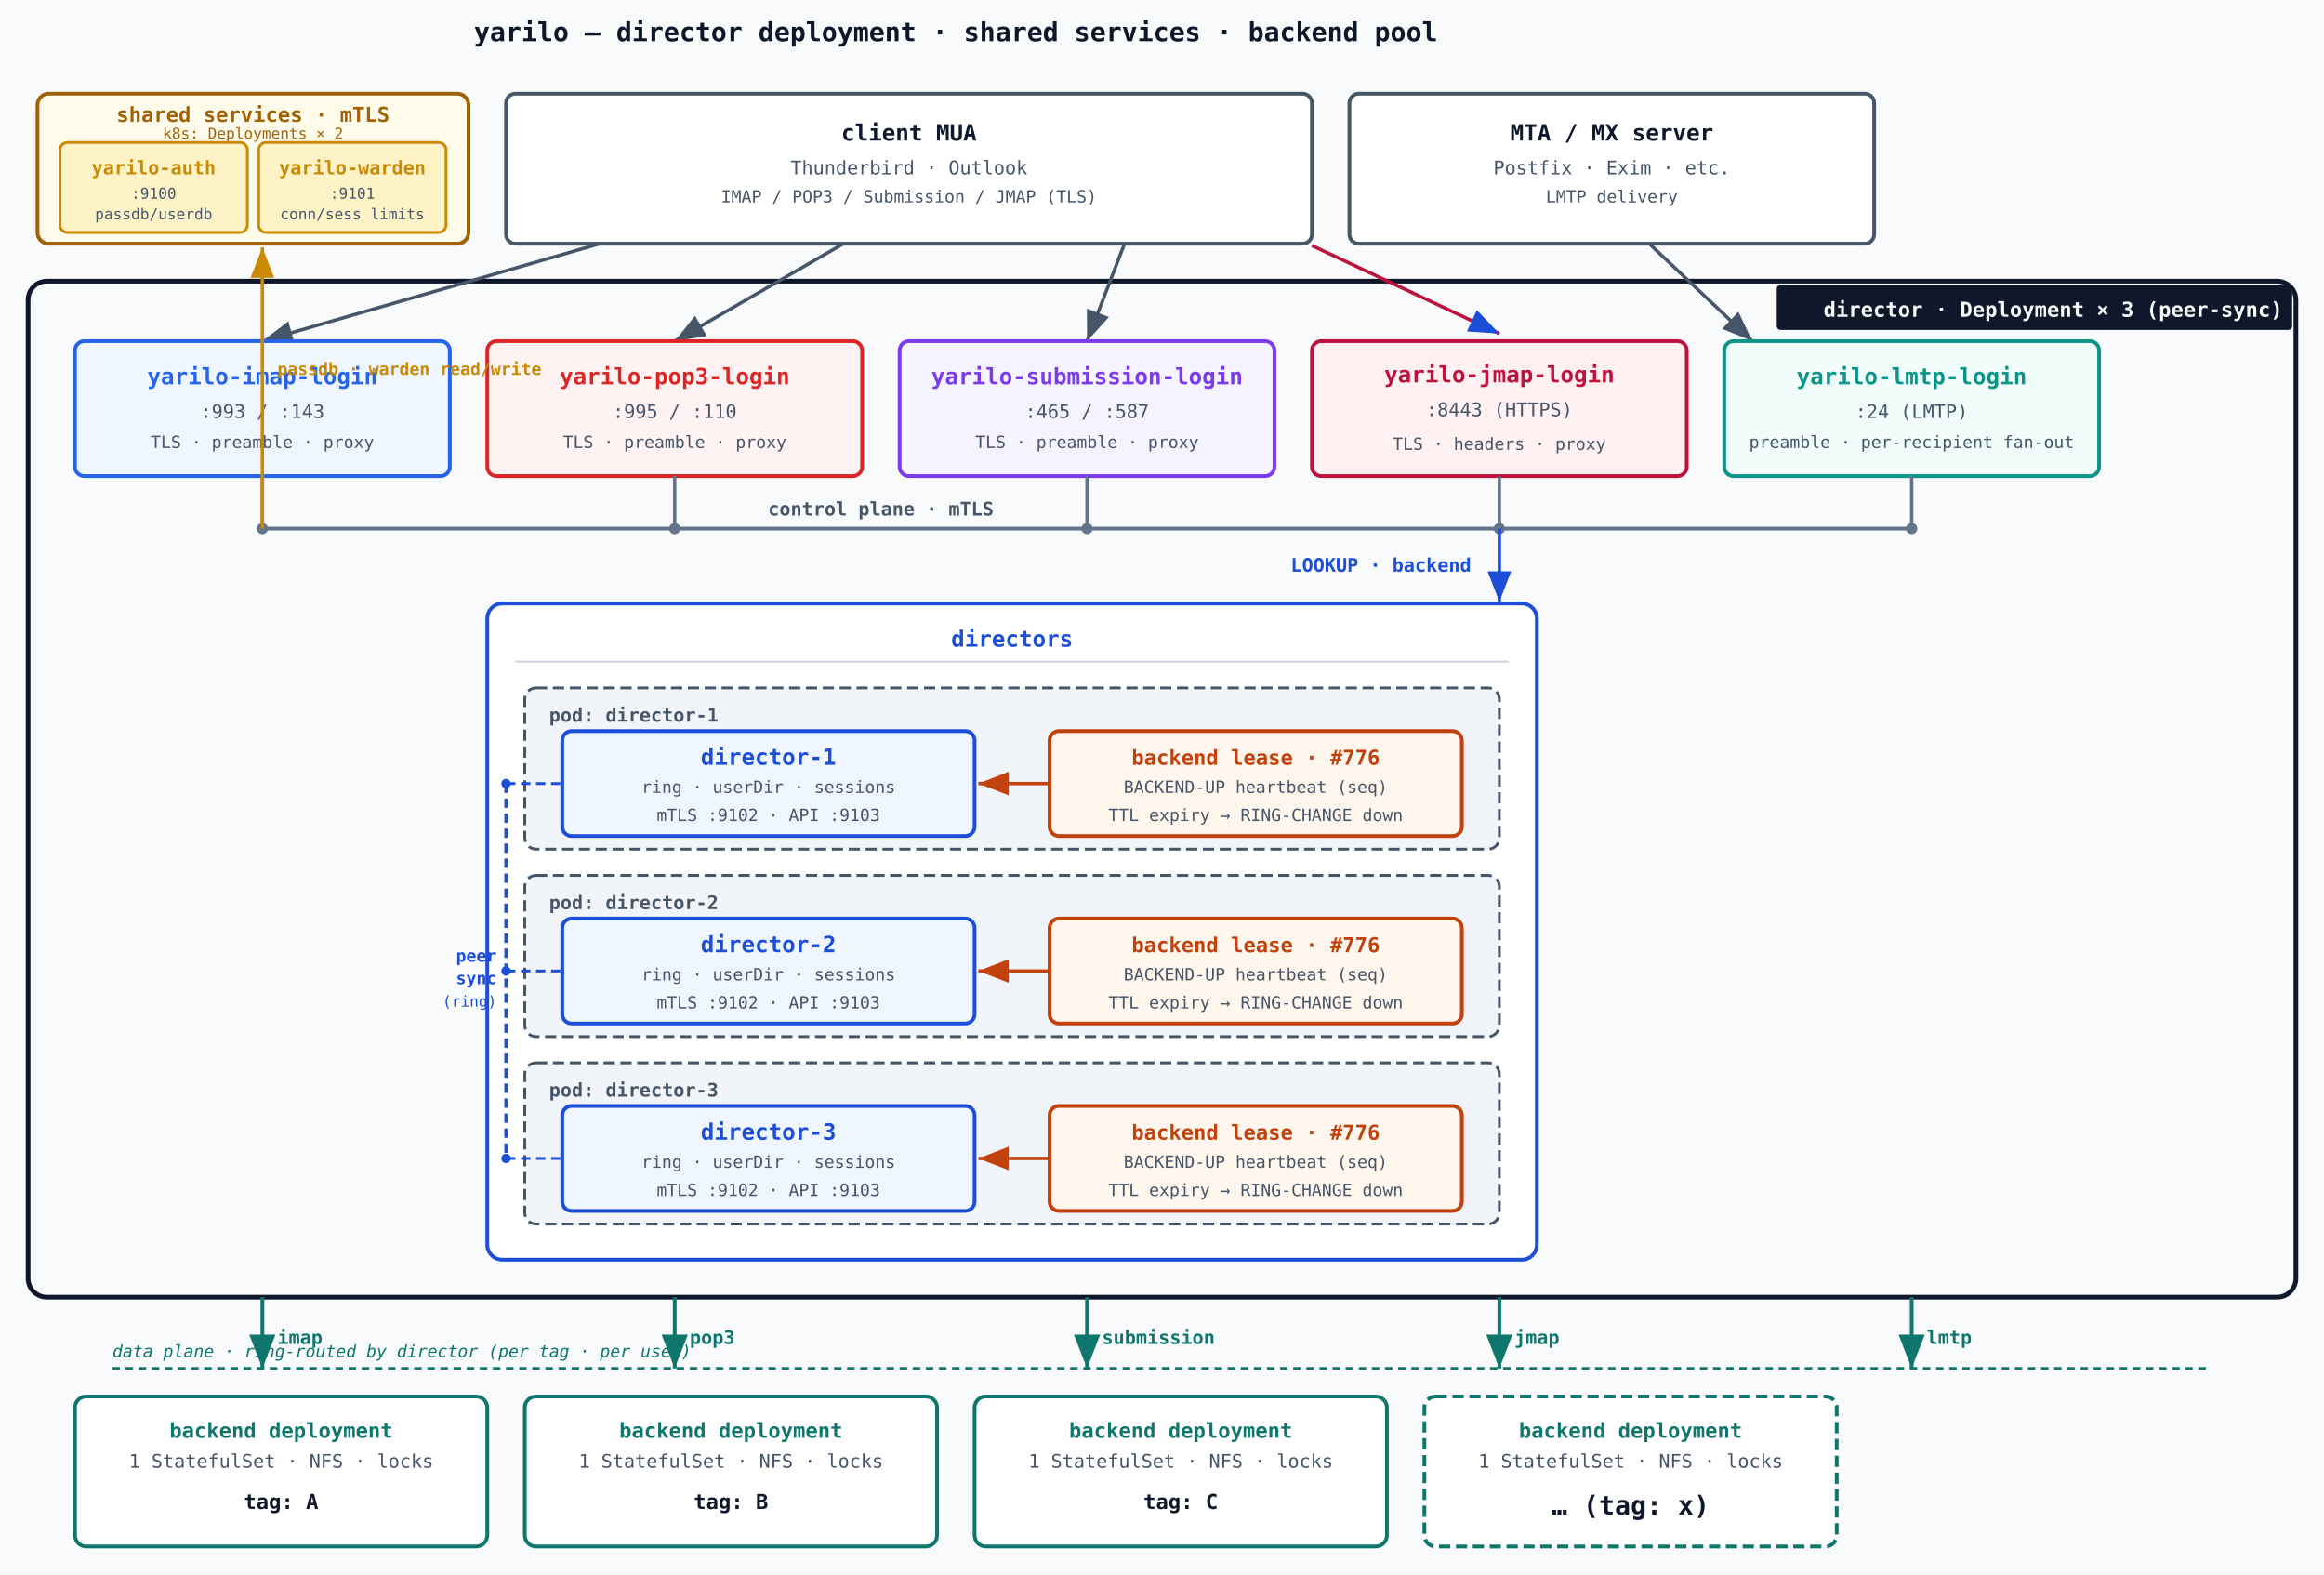
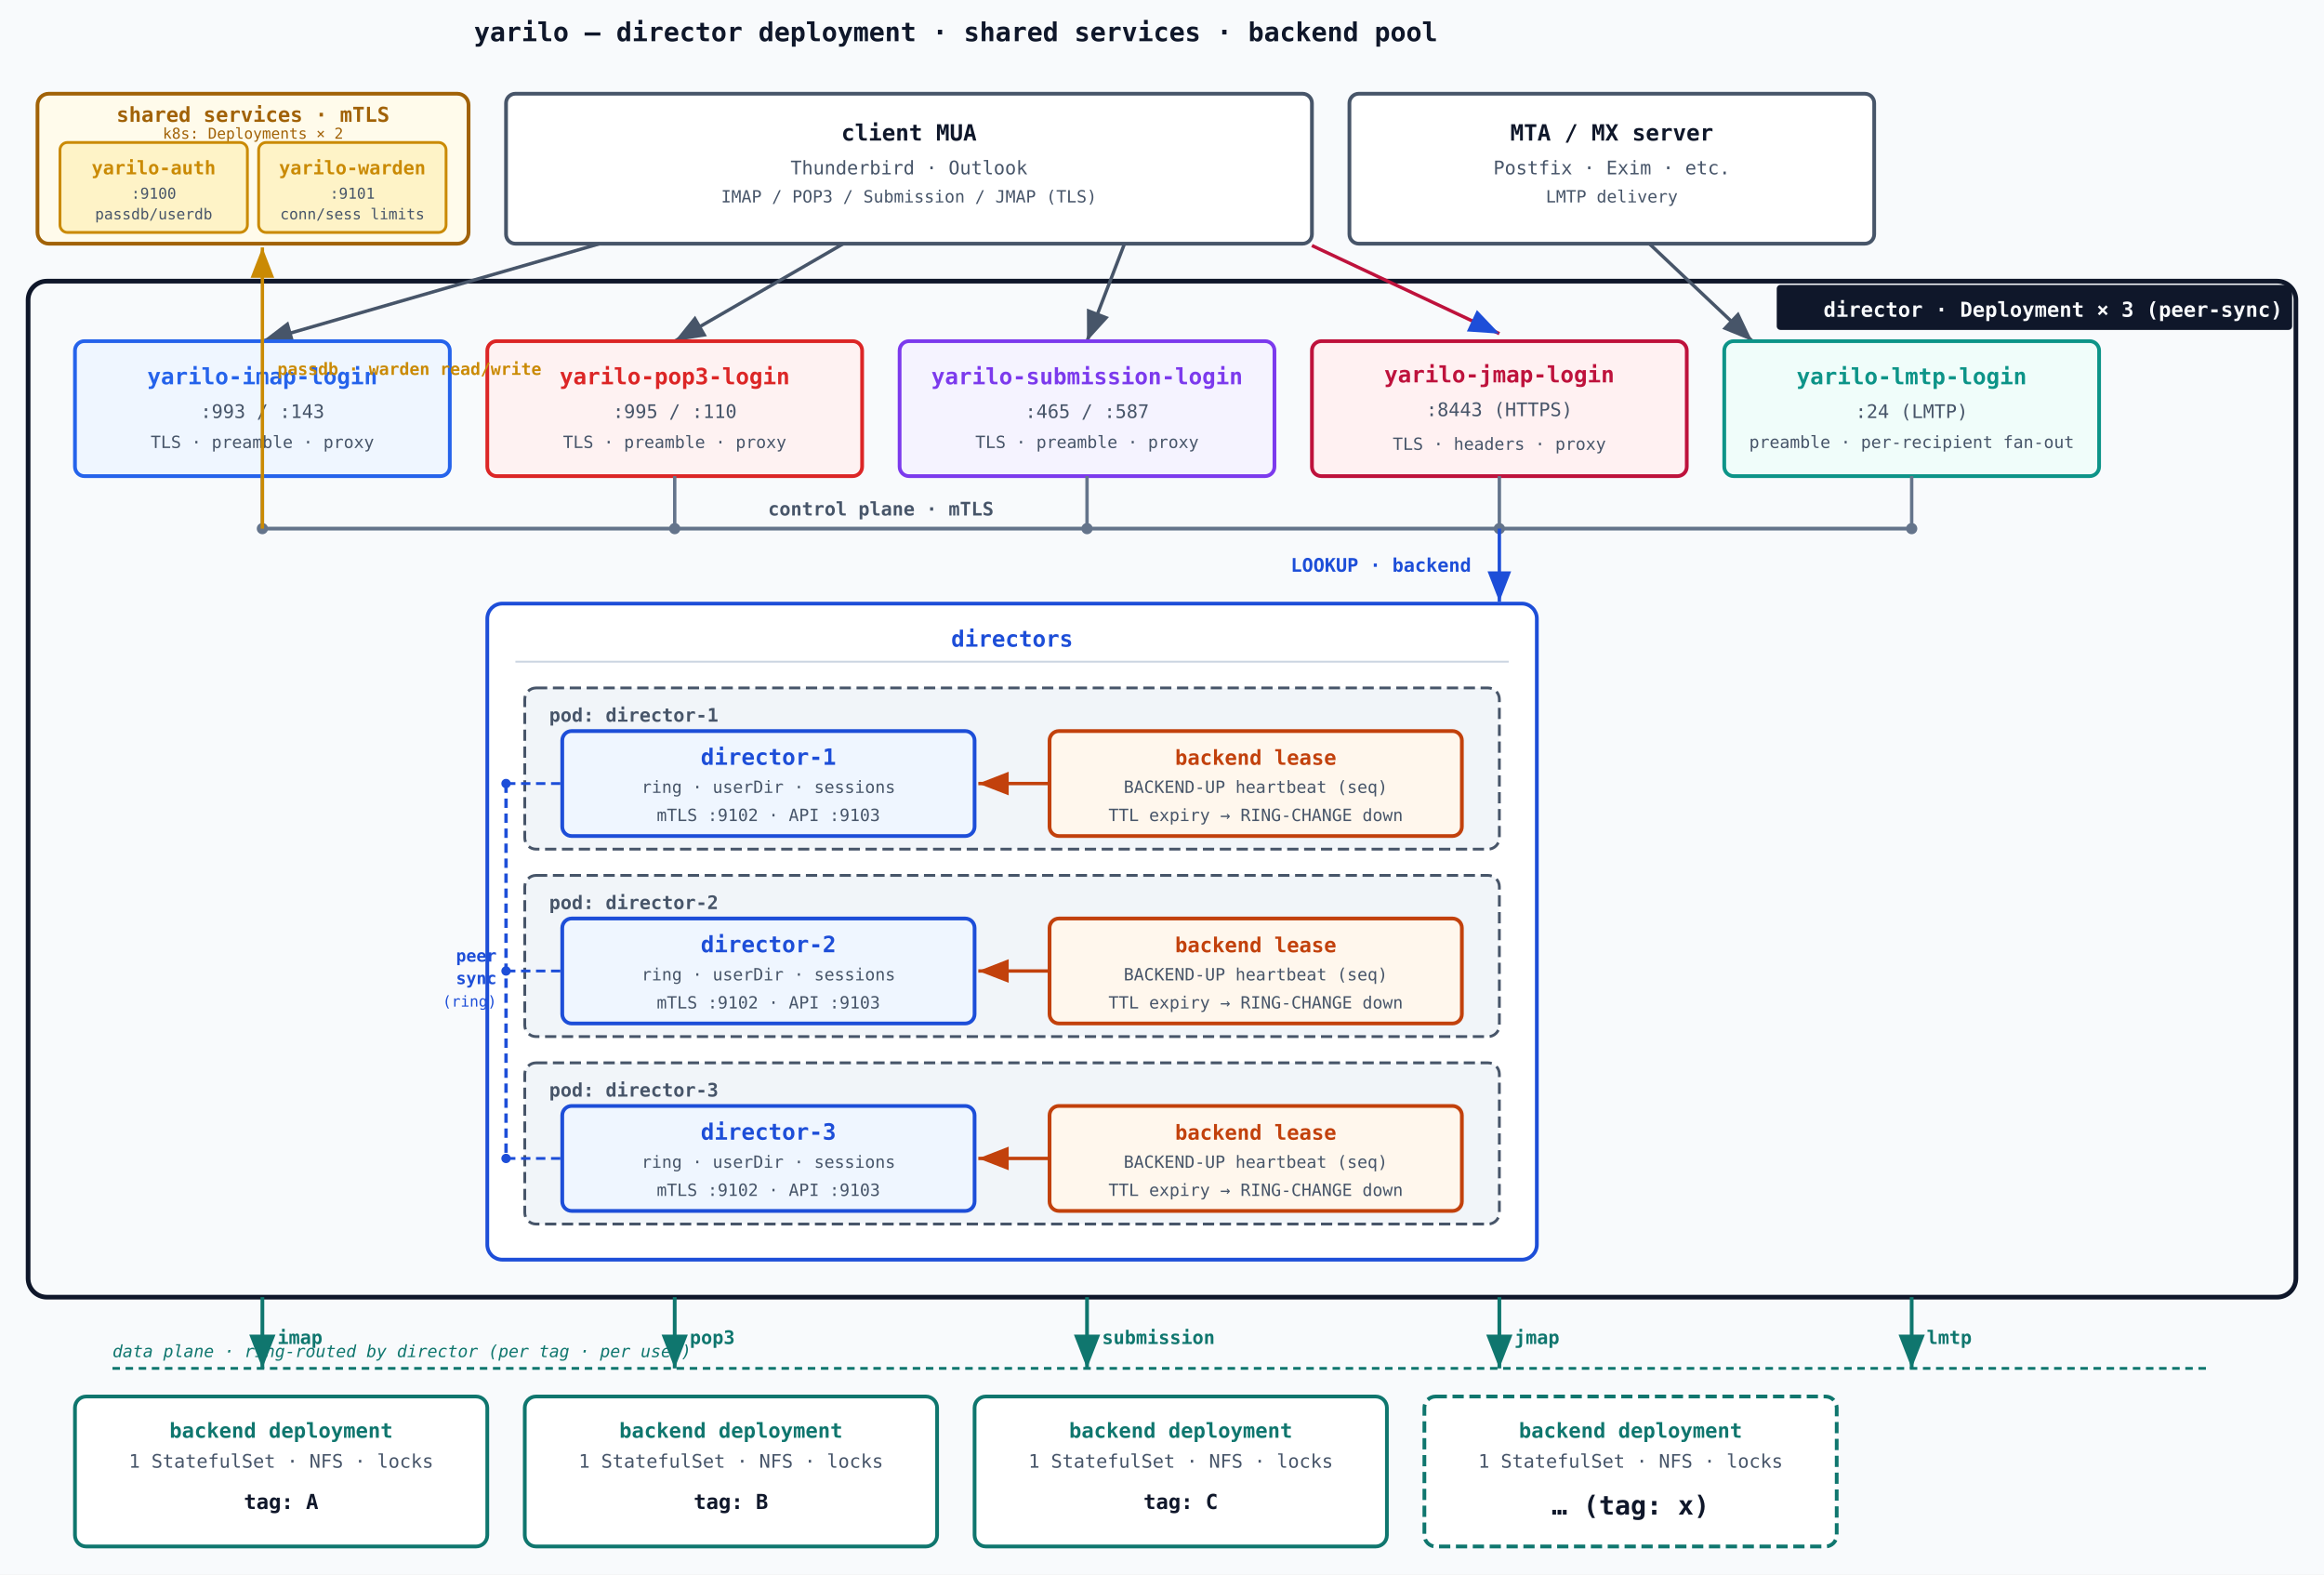
<svg xmlns="http://www.w3.org/2000/svg" width="1240" height="840" font-family="monospace">
  <defs>
    <marker id="am" markerWidth="9" markerHeight="7" refX="9" refY="3.5" orient="auto">
      <polygon points="0 0,9 3.5,0 7" fill="#c2410c" />
    </marker>
    <marker id="aa" markerWidth="9" markerHeight="7" refX="9" refY="3.5" orient="auto">
      <polygon points="0 0,9 3.5,0 7" fill="#ca8a04" />
    </marker>
    <marker id="ad" markerWidth="9" markerHeight="7" refX="9" refY="3.5" orient="auto">
      <polygon points="0 0,9 3.5,0 7" fill="#1d4ed8" />
    </marker>
    <marker id="ax" markerWidth="9" markerHeight="7" refX="9" refY="3.5" orient="auto">
      <polygon points="0 0,9 3.5,0 7" fill="#475569" />
    </marker>
    <marker id="ap" markerWidth="9" markerHeight="7" refX="9" refY="3.5" orient="auto">
      <polygon points="0 0,9 3.5,0 7" fill="#0f766e" />
    </marker>
  </defs>
  <rect width="1240" height="840" fill="#f8fafc" />
  <text x="510" y="22" text-anchor="middle" fill="#0f172a" font-size="14" font-weight="bold">yarilo — director deployment · shared services · backend pool</text>
  <rect x="20" y="50" width="230" height="80" rx="6" fill="#fffbeb" stroke="#a16207" stroke-width="2" />
  <text x="135" y="65" text-anchor="middle" fill="#a16207" font-size="11" font-weight="bold">shared services · mTLS</text>
  <text x="135" y="74" text-anchor="middle" fill="#a16207" font-size="8">k8s: Deployments × 2</text>
  <rect x="32" y="76" width="100" height="48" rx="4" fill="#fef3c7" stroke="#ca8a04" stroke-width="1.5" />
  <text x="82" y="93" text-anchor="middle" fill="#ca8a04" font-size="10" font-weight="bold">yarilo-auth</text>
  <text x="82" y="106" text-anchor="middle" fill="#475569" font-size="8">:9100</text>
  <text x="82" y="117" text-anchor="middle" fill="#475569" font-size="8">passdb/userdb</text>
  <rect x="138" y="76" width="100" height="48" rx="4" fill="#fef3c7" stroke="#ca8a04" stroke-width="1.5" />
  <text x="188" y="93" text-anchor="middle" fill="#ca8a04" font-size="10" font-weight="bold">yarilo-warden</text>
  <text x="188" y="106" text-anchor="middle" fill="#475569" font-size="8">:9101</text>
  <text x="188" y="117" text-anchor="middle" fill="#475569" font-size="8">conn/sess limits</text>
  <rect x="270" y="50" width="430" height="80" rx="5" fill="#ffffff" stroke="#475569" stroke-width="2" />
  <text x="485" y="75" text-anchor="middle" fill="#0f172a" font-size="12" font-weight="bold">client MUA</text>
  <text x="485" y="93" text-anchor="middle" fill="#475569" font-size="10">Thunderbird · Outlook</text>
  <text x="485" y="108" text-anchor="middle" fill="#475569" font-size="9">IMAP / POP3 / Submission / JMAP (TLS)</text>
  <rect x="720" y="50" width="280" height="80" rx="5" fill="#ffffff" stroke="#475569" stroke-width="2" />
  <text x="860" y="75" text-anchor="middle" fill="#0f172a" font-size="12" font-weight="bold">MTA / MX server</text>
  <text x="860" y="93" text-anchor="middle" fill="#475569" font-size="10">Postfix · Exim · etc.</text>
  <text x="860" y="108" text-anchor="middle" fill="#475569" font-size="9">LMTP delivery</text>
  <rect x="15" y="150" width="1210" height="542" rx="10" fill="none" stroke="#0f172a" stroke-width="2.5" />
  <rect x="948" y="152" width="275" height="24" rx="2" fill="#0f172a" />
  <text x="1218" y="169" text-anchor="end" fill="#f8fafc" font-size="11" font-weight="bold">director · Deployment × 3 (peer-sync)</text>
  <line x1="320" y1="130" x2="140" y2="182" stroke="#475569" stroke-width="1.8" marker-end="url(#ax)" />
  <line x1="450" y1="130" x2="360" y2="182" stroke="#475569" stroke-width="1.8" marker-end="url(#ax)" />
  <line x1="600" y1="130" x2="580" y2="182" stroke="#475569" stroke-width="1.8" marker-end="url(#ax)" />
  <line x1="880" y1="130" x2="935" y2="182" stroke="#475569" stroke-width="1.8" marker-end="url(#ax)" />
  <rect x="40" y="182" width="200" height="72" rx="5" fill="#eff6ff" stroke="#2563eb" stroke-width="2" />
  <text x="140" y="205" text-anchor="middle" fill="#2563eb" font-size="12" font-weight="bold">yarilo-imap-login</text>
  <text x="140" y="223" text-anchor="middle" fill="#475569" font-size="10">:993 / :143</text>
  <text x="140" y="239" text-anchor="middle" fill="#475569" font-size="9">TLS · preamble · proxy</text>
  <rect x="260" y="182" width="200" height="72" rx="5" fill="#fef2f2" stroke="#dc2626" stroke-width="2" />
  <text x="360" y="205" text-anchor="middle" fill="#dc2626" font-size="12" font-weight="bold">yarilo-pop3-login</text>
  <text x="360" y="223" text-anchor="middle" fill="#475569" font-size="10">:995 / :110</text>
  <text x="360" y="239" text-anchor="middle" fill="#475569" font-size="9">TLS · preamble · proxy</text>
  <rect x="480" y="182" width="200" height="72" rx="5" fill="#f5f3ff" stroke="#7c3aed" stroke-width="2" />
  <text x="580" y="205" text-anchor="middle" fill="#7c3aed" font-size="12" font-weight="bold">yarilo-submission-login</text>
  <text x="580" y="223" text-anchor="middle" fill="#475569" font-size="10">:465 / :587</text>
  <text x="580" y="239" text-anchor="middle" fill="#475569" font-size="9">TLS · preamble · proxy</text>
  <rect x="700" y="182" width="200" height="72" rx="5" fill="#fff1f2" stroke="#be123c" stroke-width="2" />
  <text x="800" y="204" text-anchor="middle" fill="#be123c" font-size="12" font-weight="bold">yarilo-jmap-login</text>
  <text x="800" y="222" text-anchor="middle" fill="#475569" font-size="10">:8443 (HTTPS)</text>
  <text x="800" y="240" text-anchor="middle" fill="#475569" font-size="9">TLS · headers · proxy</text>
  <rect x="920" y="182" width="200" height="72" rx="5" fill="#f0fdfa" stroke="#0d9488" stroke-width="2" />
  <text x="1020" y="205" text-anchor="middle" fill="#0d9488" font-size="12" font-weight="bold">yarilo-lmtp-login</text>
  <text x="1020" y="223" text-anchor="middle" fill="#475569" font-size="10">:24 (LMTP)</text>
  <text x="1020" y="239" text-anchor="middle" fill="#475569" font-size="9">preamble · per-recipient fan-out</text>
  <line x1="140" y1="254" x2="140" y2="282" stroke="#64748b" stroke-width="1.8" />
  <line x1="360" y1="254" x2="360" y2="282" stroke="#64748b" stroke-width="1.8" />
  <line x1="580" y1="254" x2="580" y2="282" stroke="#64748b" stroke-width="1.8" />
  <line x1="800" y1="254" x2="800" y2="282" stroke="#64748b" stroke-width="1.8" />
  <line x1="140" y1="282" x2="1020" y2="282" stroke="#64748b" stroke-width="2" />
  <circle cx="140" cy="282" r="3" fill="#64748b" />
  <circle cx="360" cy="282" r="3" fill="#64748b" />
  <circle cx="580" cy="282" r="3" fill="#64748b" />
  <circle cx="800" cy="282" r="3" fill="#64748b" />
  <circle cx="1020" cy="282" r="3" fill="#64748b" />
  <line x1="1020" y1="254" x2="1020" y2="282" stroke="#64748b" stroke-width="1.8" />
  <text x="470" y="275" text-anchor="middle" fill="#475569" font-size="10" font-weight="bold">control plane · mTLS</text>
  <line x1="700" y1="131" x2="800" y2="178" stroke="#be123c" stroke-width="1.8" marker-end="url(#ad)" />
  <line x1="140" y1="282" x2="140" y2="132" stroke="#ca8a04" stroke-width="1.8" marker-end="url(#aa)" />
  <text x="148" y="200" text-anchor="start" fill="#ca8a04" font-size="9" font-weight="bold">passdb · warden read/write</text>
  <line x1="800" y1="282" x2="800" y2="321" stroke="#1d4ed8" stroke-width="1.8" marker-end="url(#ad)" />
  <text x="785" y="305" text-anchor="end" fill="#1d4ed8" font-size="10" font-weight="bold">LOOKUP · backend</text>
  <rect x="260" y="322" width="560" height="350" rx="8" fill="#ffffff" stroke="#1d4ed8" stroke-width="2" />
  <text x="540" y="345" text-anchor="middle" fill="#1d4ed8" font-size="12" font-weight="bold">directors</text>
  <line x1="275" y1="353" x2="805" y2="353" stroke="#cbd5e1" stroke-width="1" />
  <rect x="280" y="367" width="520" height="86" rx="6" fill="#f1f5f9" stroke="#475569" stroke-width="1.5" stroke-dasharray="6,3" />
  <text x="293" y="385" text-anchor="start" fill="#475569" font-size="10" font-weight="bold">pod: director-1</text>
  <rect x="300" y="390" width="220" height="56" rx="5" fill="#eff6ff" stroke="#1d4ed8" stroke-width="2" />
  <text x="410" y="408" text-anchor="middle" fill="#1d4ed8" font-size="12" font-weight="bold">director-1</text>
  <text x="410" y="423" text-anchor="middle" fill="#475569" font-size="9">ring · userDir · sessions</text>
  <text x="410" y="438" text-anchor="middle" fill="#475569" font-size="9">mTLS :9102 · API :9103</text>
  <rect x="560" y="390" width="220" height="56" rx="5" fill="#fff7ed" stroke="#c2410c" stroke-width="2" />
-   <text x="670" y="408" text-anchor="middle" fill="#c2410c" font-size="11" font-weight="bold">backend lease · #776</text>
+   <text x="670" y="408" text-anchor="middle" fill="#c2410c" font-size="11" font-weight="bold">backend lease</text>
  <text x="670" y="423" text-anchor="middle" fill="#475569" font-size="9">BACKEND-UP heartbeat (seq)</text>
  <text x="670" y="438" text-anchor="middle" fill="#475569" font-size="9">TTL expiry → RING-CHANGE down</text>
  <line x1="560" y1="418" x2="522" y2="418" stroke="#c2410c" stroke-width="1.8" marker-end="url(#am)" />
  <rect x="280" y="467" width="520" height="86" rx="6" fill="#f1f5f9" stroke="#475569" stroke-width="1.5" stroke-dasharray="6,3" />
  <text x="293" y="485" text-anchor="start" fill="#475569" font-size="10" font-weight="bold">pod: director-2</text>
  <rect x="300" y="490" width="220" height="56" rx="5" fill="#eff6ff" stroke="#1d4ed8" stroke-width="2" />
  <text x="410" y="508" text-anchor="middle" fill="#1d4ed8" font-size="12" font-weight="bold">director-2</text>
  <text x="410" y="523" text-anchor="middle" fill="#475569" font-size="9">ring · userDir · sessions</text>
  <text x="410" y="538" text-anchor="middle" fill="#475569" font-size="9">mTLS :9102 · API :9103</text>
  <rect x="560" y="490" width="220" height="56" rx="5" fill="#fff7ed" stroke="#c2410c" stroke-width="2" />
-   <text x="670" y="508" text-anchor="middle" fill="#c2410c" font-size="11" font-weight="bold">backend lease · #776</text>
+   <text x="670" y="508" text-anchor="middle" fill="#c2410c" font-size="11" font-weight="bold">backend lease</text>
  <text x="670" y="523" text-anchor="middle" fill="#475569" font-size="9">BACKEND-UP heartbeat (seq)</text>
  <text x="670" y="538" text-anchor="middle" fill="#475569" font-size="9">TTL expiry → RING-CHANGE down</text>
  <line x1="560" y1="518" x2="522" y2="518" stroke="#c2410c" stroke-width="1.8" marker-end="url(#am)" />
  <rect x="280" y="567" width="520" height="86" rx="6" fill="#f1f5f9" stroke="#475569" stroke-width="1.5" stroke-dasharray="6,3" />
  <text x="293" y="585" text-anchor="start" fill="#475569" font-size="10" font-weight="bold">pod: director-3</text>
  <rect x="300" y="590" width="220" height="56" rx="5" fill="#eff6ff" stroke="#1d4ed8" stroke-width="2" />
  <text x="410" y="608" text-anchor="middle" fill="#1d4ed8" font-size="12" font-weight="bold">director-3</text>
  <text x="410" y="623" text-anchor="middle" fill="#475569" font-size="9">ring · userDir · sessions</text>
  <text x="410" y="638" text-anchor="middle" fill="#475569" font-size="9">mTLS :9102 · API :9103</text>
  <rect x="560" y="590" width="220" height="56" rx="5" fill="#fff7ed" stroke="#c2410c" stroke-width="2" />
-   <text x="670" y="608" text-anchor="middle" fill="#c2410c" font-size="11" font-weight="bold">backend lease · #776</text>
+   <text x="670" y="608" text-anchor="middle" fill="#c2410c" font-size="11" font-weight="bold">backend lease</text>
  <text x="670" y="623" text-anchor="middle" fill="#475569" font-size="9">BACKEND-UP heartbeat (seq)</text>
  <text x="670" y="638" text-anchor="middle" fill="#475569" font-size="9">TTL expiry → RING-CHANGE down</text>
  <line x1="560" y1="618" x2="522" y2="618" stroke="#c2410c" stroke-width="1.8" marker-end="url(#am)" />
  <line x1="270" y1="418" x2="270" y2="618" stroke="#1d4ed8" stroke-width="1.8" stroke-dasharray="5,3" />
  <line x1="270" y1="418" x2="300" y2="418" stroke="#1d4ed8" stroke-width="1.5" stroke-dasharray="5,3" />
  <line x1="270" y1="518" x2="300" y2="518" stroke="#1d4ed8" stroke-width="1.5" stroke-dasharray="5,3" />
  <line x1="270" y1="618" x2="300" y2="618" stroke="#1d4ed8" stroke-width="1.5" stroke-dasharray="5,3" />
  <circle cx="270" cy="418" r="2.5" fill="#1d4ed8" />
  <circle cx="270" cy="518" r="2.5" fill="#1d4ed8" />
  <circle cx="270" cy="618" r="2.5" fill="#1d4ed8" />
  <text x="265" y="513" text-anchor="end" fill="#1d4ed8" font-size="9" font-weight="bold">peer</text>
  <text x="265" y="525" text-anchor="end" fill="#1d4ed8" font-size="9" font-weight="bold">sync</text>
  <text x="265" y="537" text-anchor="end" fill="#1d4ed8" font-size="8">(ring)</text>
  <line x1="140" y1="692" x2="140" y2="730" stroke="#0f766e" stroke-width="2" marker-end="url(#ap)" />
  <text x="148" y="717" text-anchor="start" fill="#0f766e" font-size="10" font-weight="bold">imap</text>
  <line x1="360" y1="692" x2="360" y2="730" stroke="#0f766e" stroke-width="2" marker-end="url(#ap)" />
  <text x="368" y="717" text-anchor="start" fill="#0f766e" font-size="10" font-weight="bold">pop3</text>
  <line x1="580" y1="692" x2="580" y2="730" stroke="#0f766e" stroke-width="2" marker-end="url(#ap)" />
  <text x="588" y="717" text-anchor="start" fill="#0f766e" font-size="10" font-weight="bold">submission</text>
  <line x1="800" y1="692" x2="800" y2="730" stroke="#0f766e" stroke-width="2" marker-end="url(#ap)" />
  <text x="808" y="717" text-anchor="start" fill="#0f766e" font-size="10" font-weight="bold">jmap</text>
  <line x1="1020" y1="692" x2="1020" y2="730" stroke="#0f766e" stroke-width="2" marker-end="url(#ap)" />
  <text x="1028" y="717" text-anchor="start" fill="#0f766e" font-size="10" font-weight="bold">lmtp</text>
  <line x1="60" y1="730" x2="1180" y2="730" stroke="#0f766e" stroke-width="1.5" stroke-dasharray="4,3" />
  <text x="60" y="724" text-anchor="start" fill="#0f766e" font-size="9" font-style="italic">data plane · ring-routed by director (per tag · per user)</text>
  <rect x="40" y="745" width="220" height="80" rx="6" fill="#ffffff" stroke="#0f766e" stroke-width="2" />
  <text x="150" y="767" text-anchor="middle" fill="#0f766e" font-size="11" font-weight="bold">backend deployment</text>
  <text x="150" y="783" text-anchor="middle" fill="#475569" font-size="10">1 StatefulSet · NFS · locks</text>
  <text x="150" y="805" text-anchor="middle" fill="#0f172a" font-size="11" font-weight="bold">tag: A</text>
  <rect x="280" y="745" width="220" height="80" rx="6" fill="#ffffff" stroke="#0f766e" stroke-width="2" />
  <text x="390" y="767" text-anchor="middle" fill="#0f766e" font-size="11" font-weight="bold">backend deployment</text>
  <text x="390" y="783" text-anchor="middle" fill="#475569" font-size="10">1 StatefulSet · NFS · locks</text>
  <text x="390" y="805" text-anchor="middle" fill="#0f172a" font-size="11" font-weight="bold">tag: B</text>
  <rect x="520" y="745" width="220" height="80" rx="6" fill="#ffffff" stroke="#0f766e" stroke-width="2" />
  <text x="630" y="767" text-anchor="middle" fill="#0f766e" font-size="11" font-weight="bold">backend deployment</text>
  <text x="630" y="783" text-anchor="middle" fill="#475569" font-size="10">1 StatefulSet · NFS · locks</text>
  <text x="630" y="805" text-anchor="middle" fill="#0f172a" font-size="11" font-weight="bold">tag: C</text>
  <rect x="760" y="745" width="220" height="80" rx="6" fill="#ffffff" stroke="#0f766e" stroke-width="2" stroke-dasharray="6,3" />
  <text x="870" y="767" text-anchor="middle" fill="#0f766e" font-size="11" font-weight="bold">backend deployment</text>
  <text x="870" y="783" text-anchor="middle" fill="#475569" font-size="10">1 StatefulSet · NFS · locks</text>
  <text x="870" y="808" text-anchor="middle" fill="#0f172a" font-size="14" font-weight="bold">… (tag: x)</text>
</svg>
